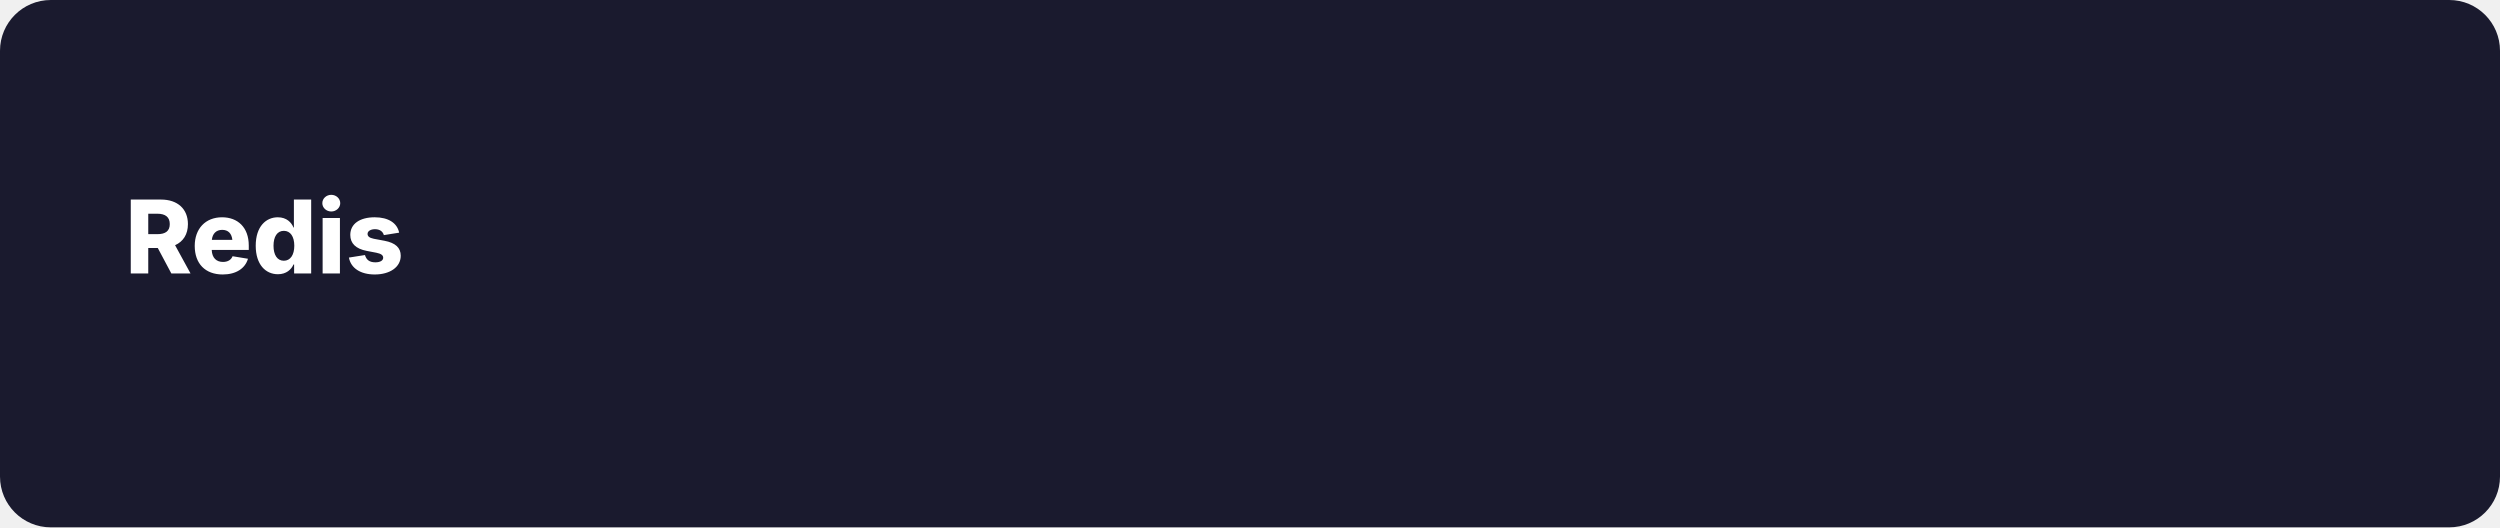
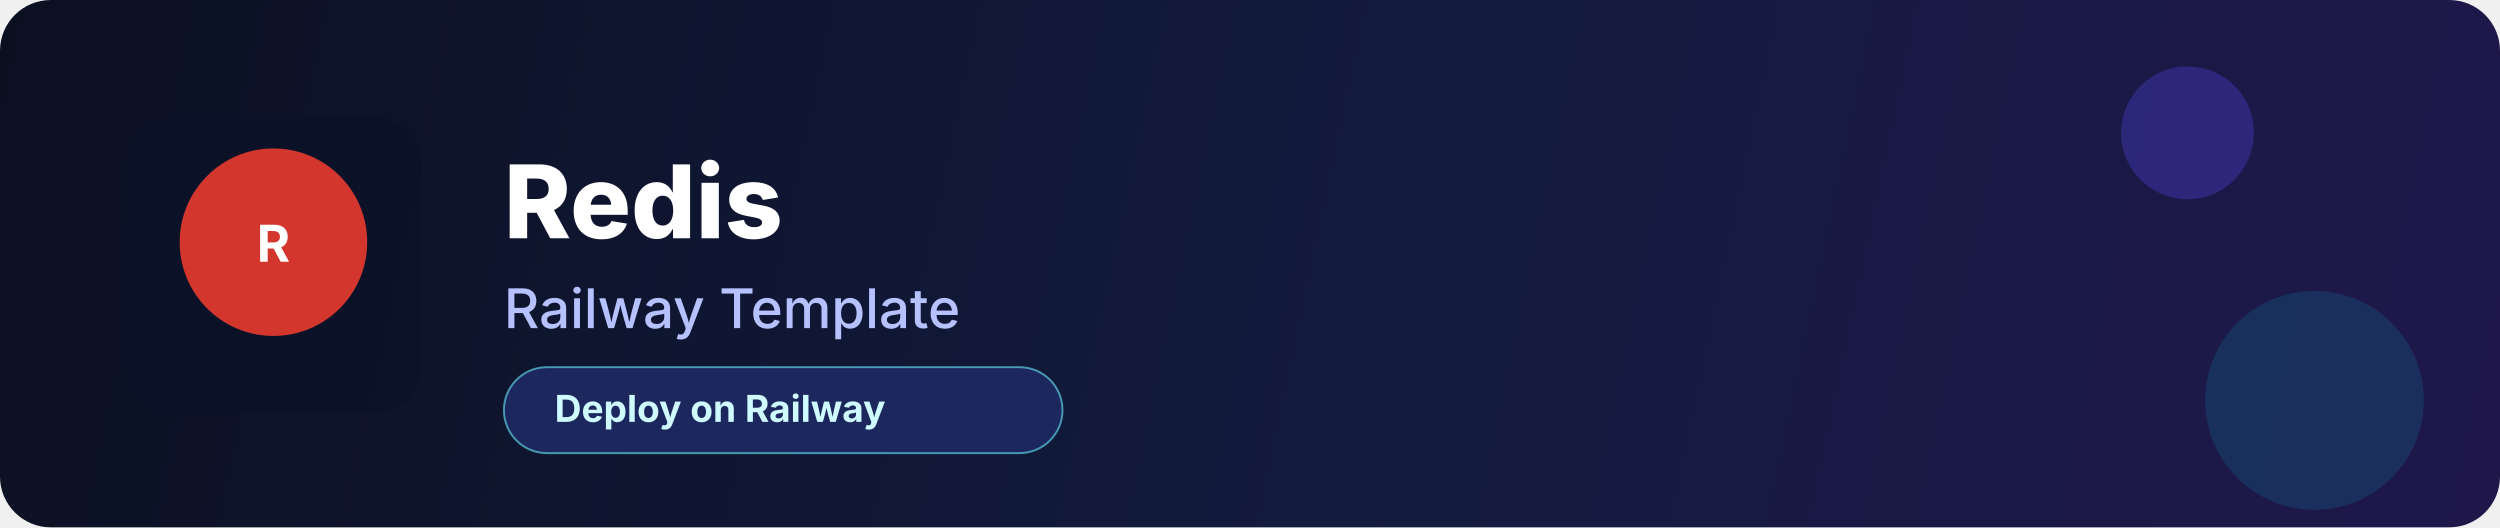
- <svg xmlns="http://www.w3.org/2000/svg" width="1280" height="270" viewBox="0 0 1280 270" fill="none">
-   <rect width="1280" height="270" rx="26" fill="#1a1a2e" />
-   <text x="64" y="140" fill="#FFFFFF" font-family="Inter,sans-serif" font-size="52" font-weight="800">Redis</text>
+ <svg xmlns="http://www.w3.org/2000/svg" width="1280" height="270" viewBox="0 0 1280 270" fill="none" role="img" aria-labelledby="title desc">
+   <defs>
+     <linearGradient id="bg" x1="0" y1="0" x2="1280" y2="270" gradientUnits="userSpaceOnUse">
+       <stop stop-color="#0B1021" />
+       <stop offset="0.55" stop-color="#131B3F" />
+       <stop offset="1" stop-color="#1F174A" />
+     </linearGradient>
+   </defs>
+   <rect width="1280" height="270" rx="26" fill="url(#bg)" />
+   <circle cx="1120" cy="68" r="34" fill="#4F46E5" opacity="0.33" />
+   <circle cx="1185" cy="205" r="56" fill="#06B6D4" opacity="0.15" />
+   <rect x="64" y="60" width="152" height="152" rx="24" fill="#0B1228" opacity="0.92" />
+   <circle cx="140" cy="124" r="48" fill="#DC382D" opacity="0.95" />
+   <text x="140" y="134" text-anchor="middle" fill="#FFFFFF" font-family="Inter,Segoe UI,Roboto,Helvetica,Arial,sans-serif" font-size="26" font-weight="700">R</text>
+   <text x="258" y="122" fill="#FFFFFF" font-family="Inter,Segoe UI,Roboto,Helvetica,Arial,sans-serif" font-size="52" font-weight="800">Redis</text>
+   <text x="258" y="168" fill="#B6C2FF" font-family="Inter,Segoe UI,Roboto,Helvetica,Arial,sans-serif" font-size="28" font-weight="500">Railway Template</text>
+   <rect x="258" y="188" width="286" height="44" rx="22" fill="#1C285D" stroke="#67E8F9" stroke-opacity="0.6" />
+   <text x="284" y="216" fill="#CFFAFE" font-family="Inter,Segoe UI,Roboto,Helvetica,Arial,sans-serif" font-size="19" font-weight="700">Deploy on Railway</text>
</svg>
